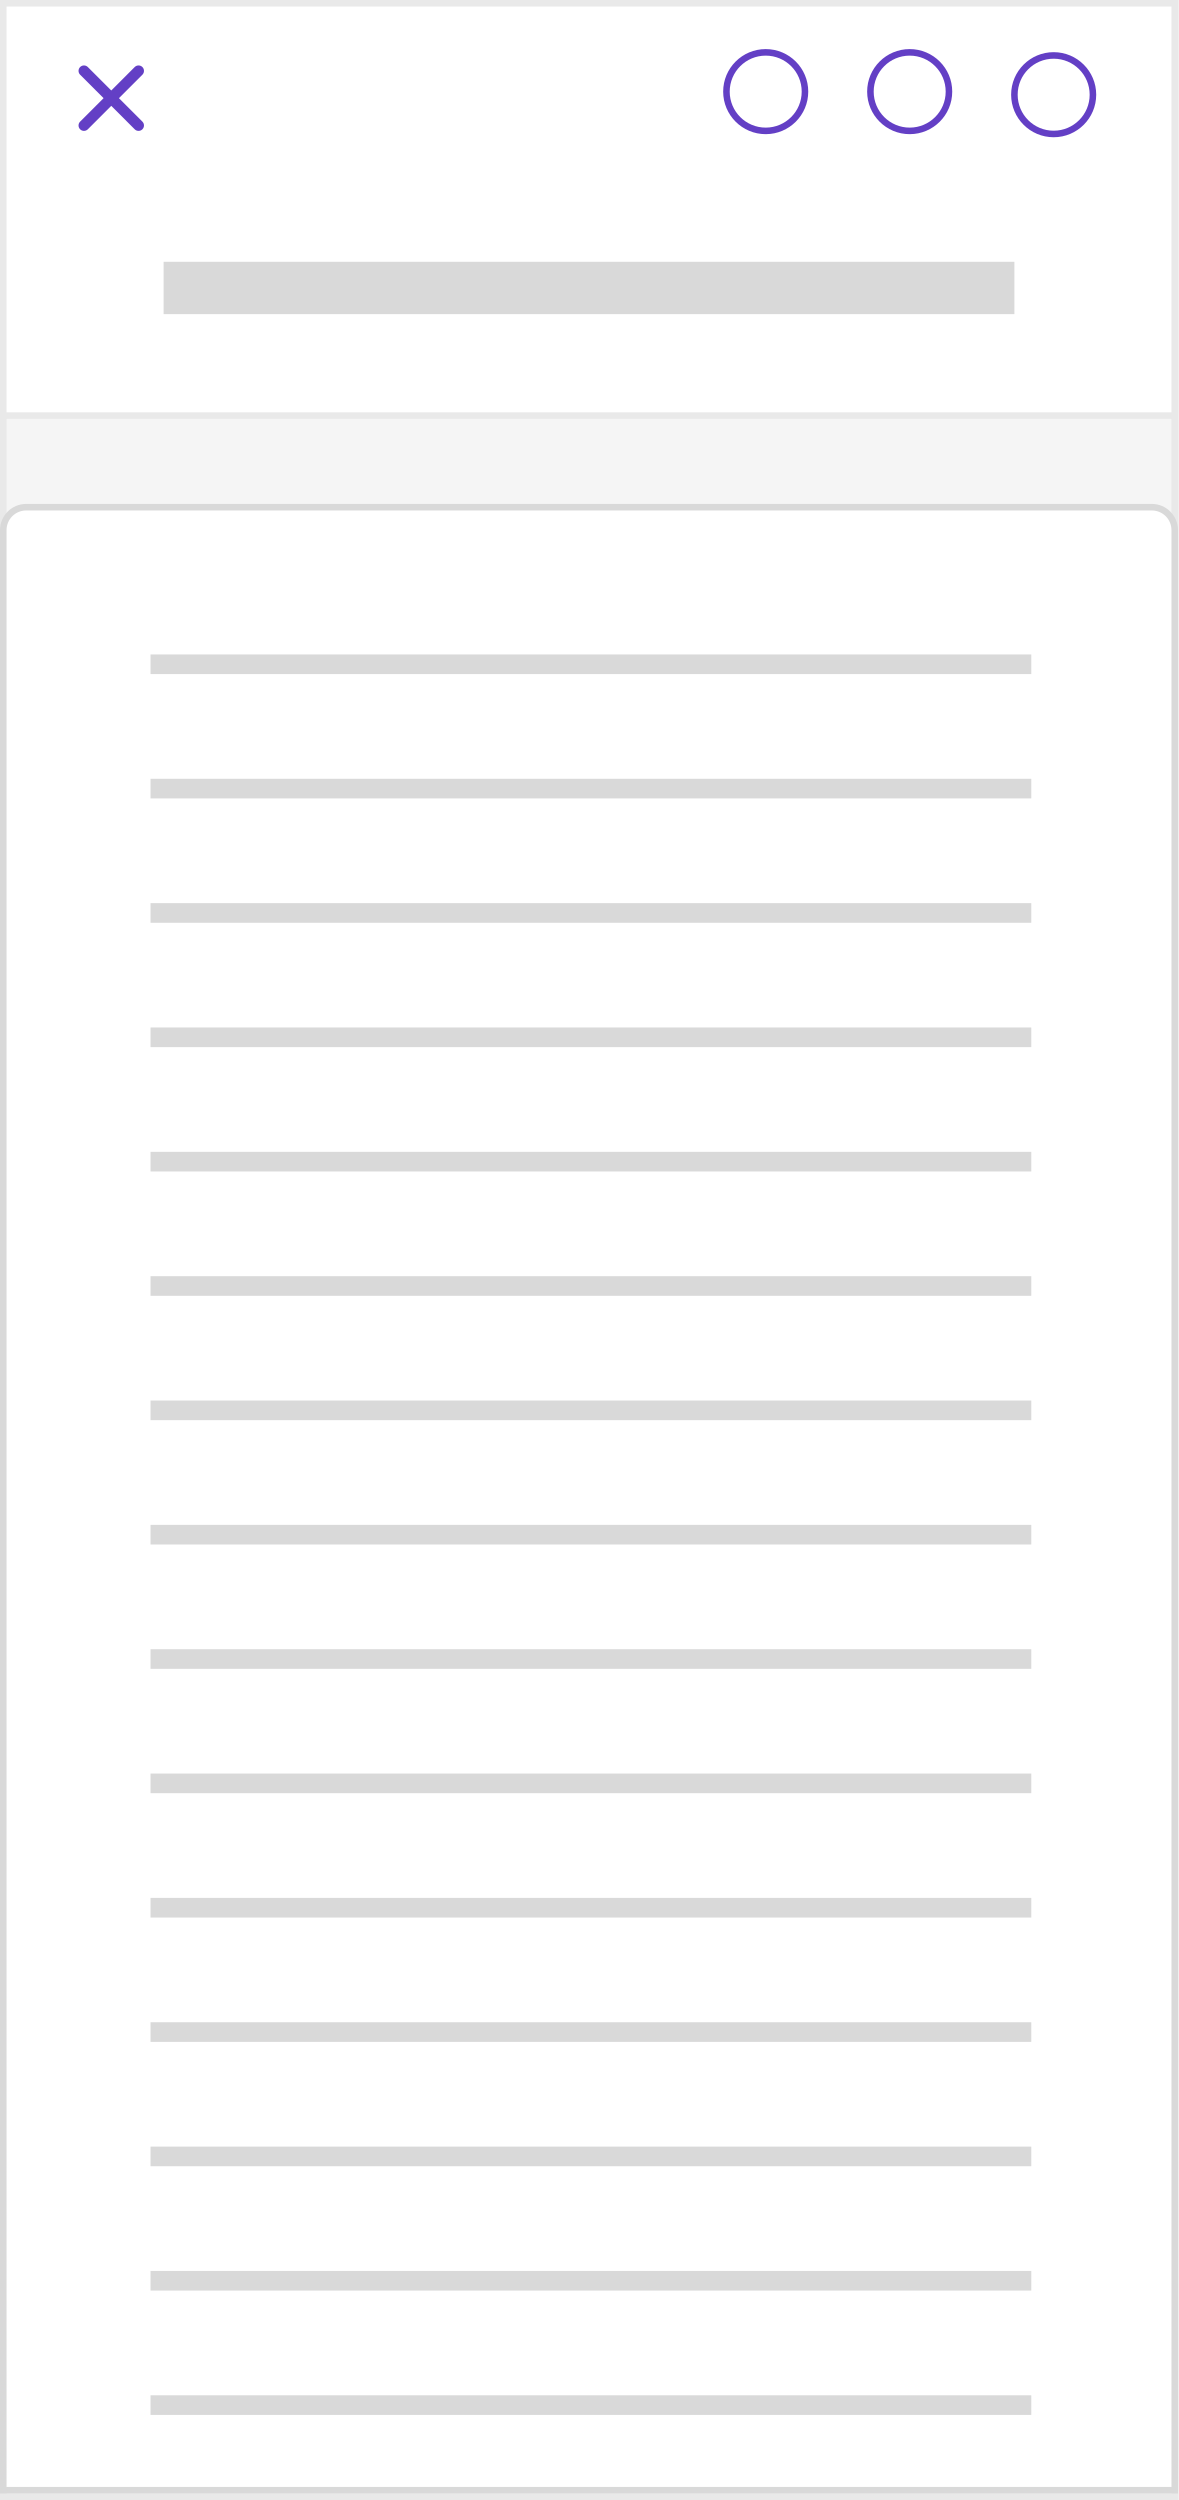
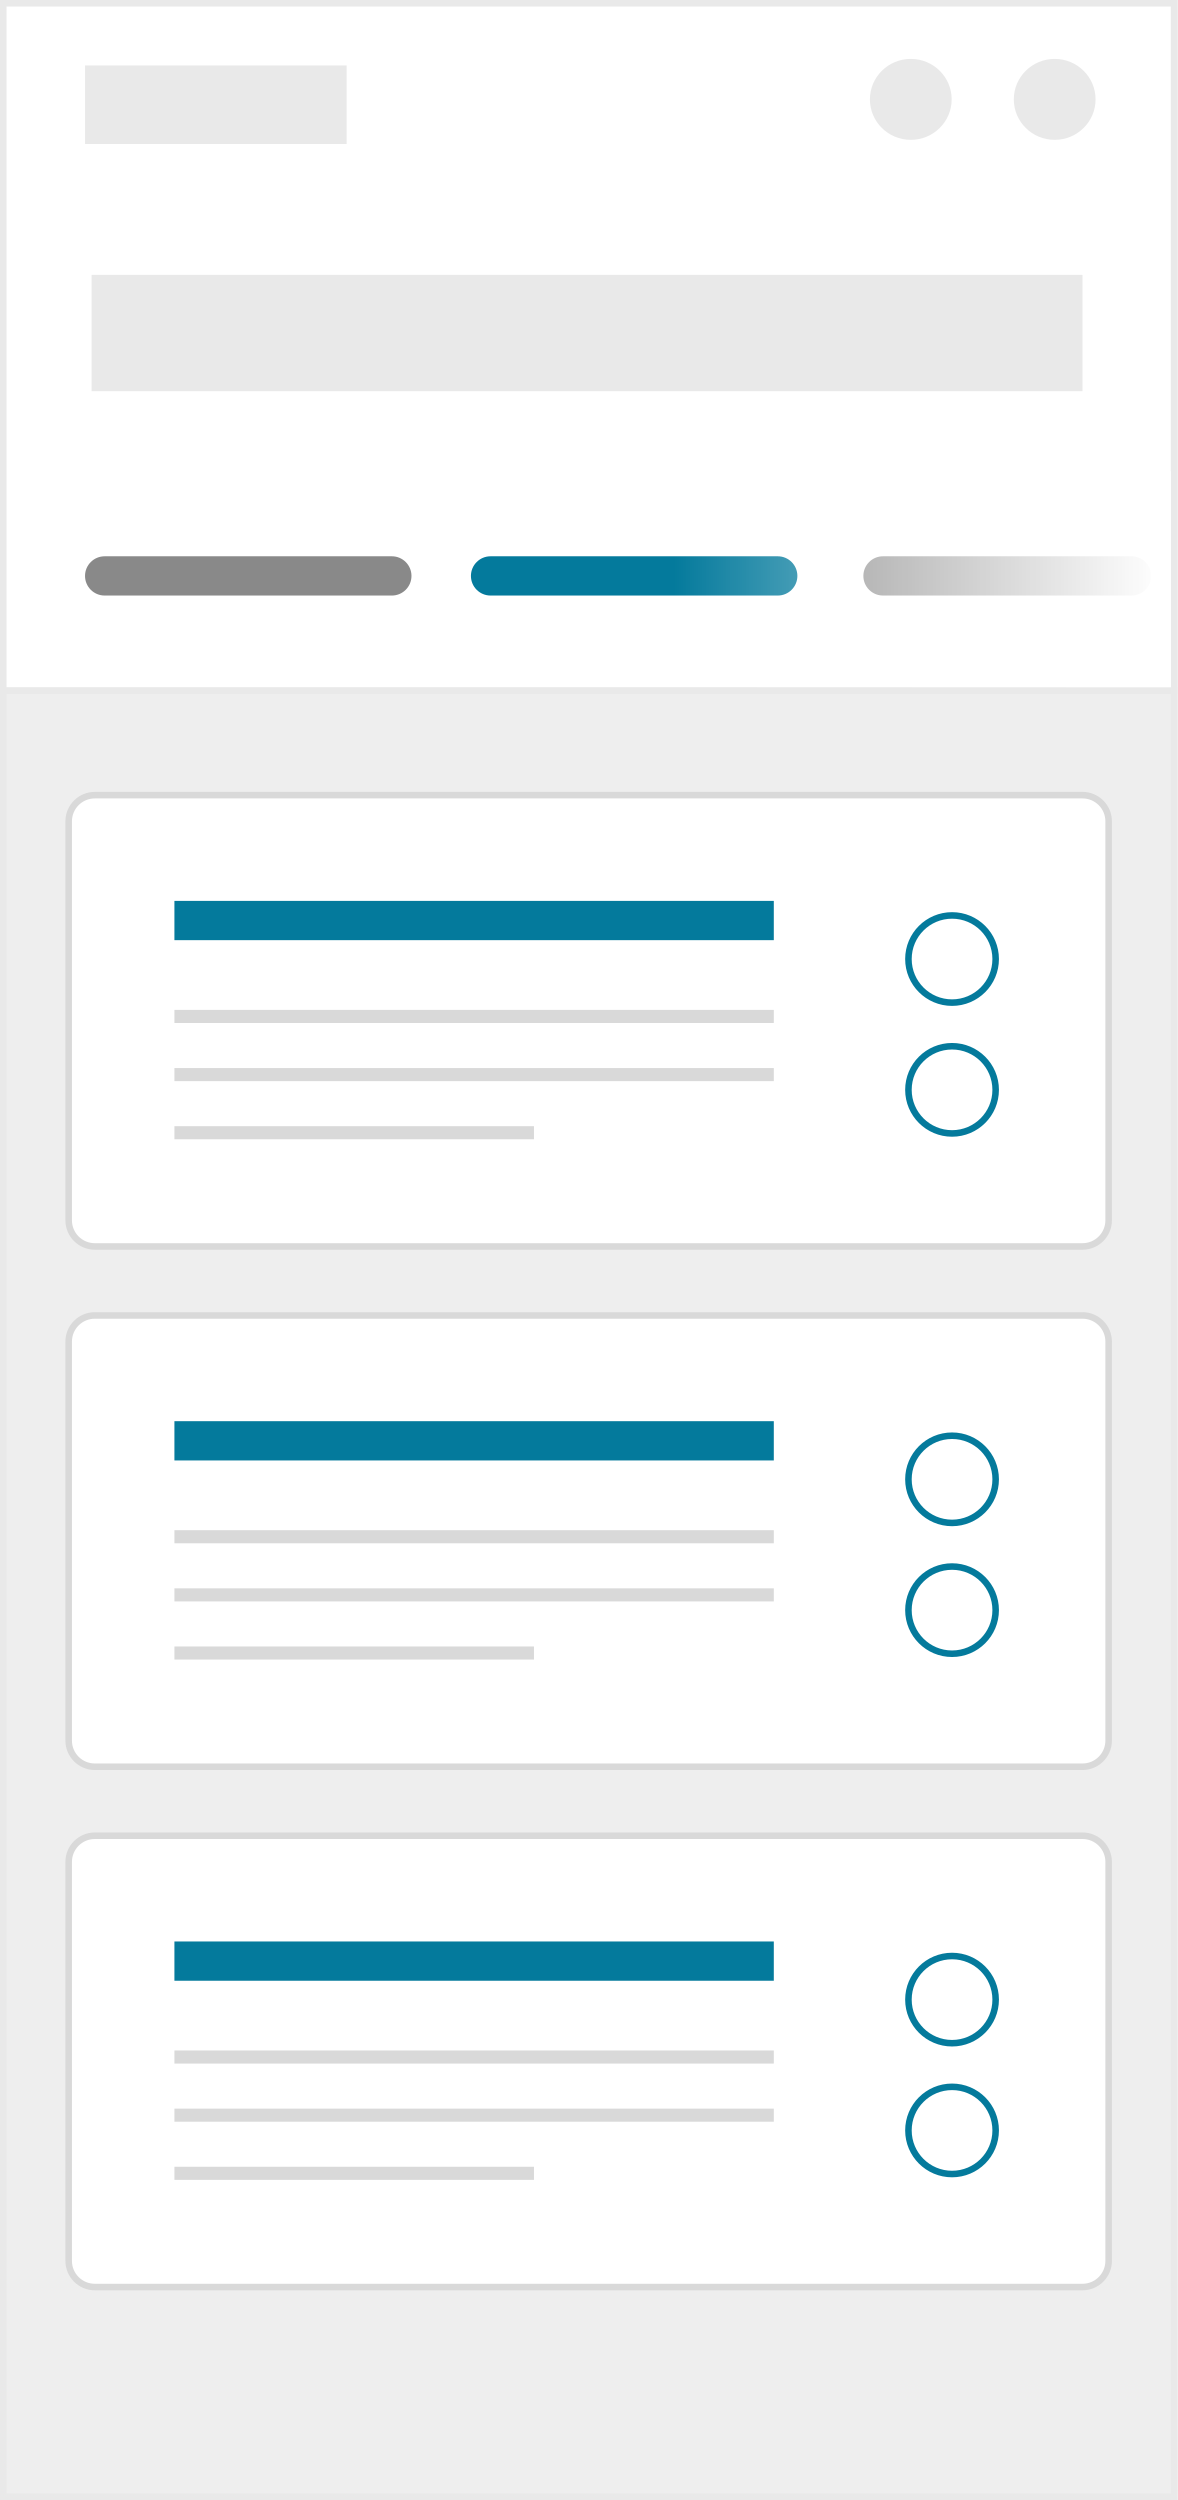
- <svg xmlns="http://www.w3.org/2000/svg" width="180" height="382" viewBox="0 0 180 382">
+ <svg xmlns="http://www.w3.org/2000/svg" width="162" height="344" viewBox="0 0 162 344">
+   <defs>
+     <linearGradient id="navigationsmall02-a" x1="0%" x2="98.038%" y1="37.719%" y2="37.719%">
+       <stop offset="0%" stop-color="#FFF" stop-opacity="0" />
+       <stop offset="100%" stop-color="#FFF" />
+     </linearGradient>
+   </defs>
  <g fill="none" fill-rule="evenodd">
-     <rect width="179" height="320" x=".5" y=".5" fill="#F5F5F5" stroke="#E9E9E9" transform="translate(0 61)" />
-     <path fill="#FFF" stroke="#D9D9D9" d="M0.5,380.5 L179.5,380.5 L179.5,81 C179.5,79.067 177.933,77.5 176,77.5 L4,77.5 C2.067,77.5 0.5,79.067 0.5,81 L0.5,380.5 Z" />
-     <g fill="#D9D9D9" transform="translate(23 100)">
-       <rect width="134.579" height="3" />
-       <rect width="134.579" height="3" y="76" />
-       <rect width="134.579" height="3" y="190" />
-       <rect width="134.579" height="3" y="19" />
-       <rect width="134.579" height="3" y="95" />
-       <rect width="134.579" height="3" y="209" />
-       <rect width="134.579" height="3" y="152" />
-       <rect width="134.579" height="3" y="266" />
-       <rect width="134.579" height="3" y="38" />
-       <rect width="134.579" height="3" y="114" />
-       <rect width="134.579" height="3" y="228" />
-       <rect width="134.579" height="3" y="171" />
-       <rect width="134.579" height="3" y="57" />
-       <rect width="134.579" height="3" y="133" />
-       <rect width="134.579" height="3" y="247" />
+     <g transform="translate(0 94.555)">
+       <rect width="161.1" height="248.545" x=".45" y=".45" fill="#EEE" stroke="#E9E9E9" stroke-width=".9" />
+       <g transform="translate(9 14.408)">
+         <rect width="143.1" height="62.1" x=".45" y=".45" fill="#FFF" stroke="#D9D9D9" stroke-width=".9" rx="3.6" />
+         <ellipse cx="122.002" cy="23" stroke="#047A9C" stroke-width=".9" rx="6.002" ry="6" />
+         <ellipse cx="122.002" cy="41" stroke="#047A9C" stroke-width=".9" rx="6.002" ry="6" />
+         <rect width="82.475" height="5.403" x="15" y="15" fill="#047A9C" />
+         <rect width="82.475" height="1.801" x="15" y="30" fill="#D9D9D9" />
+         <rect width="82.475" height="1.801" x="15" y="38" fill="#D9D9D9" />
+         <rect width="49.475" height="1.801" x="15" y="46" fill="#D9D9D9" />
+       </g>
+       <g transform="translate(9 86)">
+         <rect width="143.1" height="62.1" x=".45" y=".45" fill="#FFF" stroke="#D9D9D9" stroke-width=".9" rx="3.6" />
+         <ellipse cx="122.002" cy="23" stroke="#047A9C" stroke-width=".9" rx="6.002" ry="6" />
+         <ellipse cx="122.002" cy="41" stroke="#047A9C" stroke-width=".9" rx="6.002" ry="6" />
+         <rect width="82.475" height="5.403" x="15" y="15" fill="#047A9C" />
+         <rect width="82.475" height="1.801" x="15" y="30" fill="#D9D9D9" />
+         <rect width="82.475" height="1.801" x="15" y="38" fill="#D9D9D9" />
+         <rect width="49.475" height="1.801" x="15" y="46" fill="#D9D9D9" />
+       </g>
+       <g transform="translate(9 157.592)">
+         <rect width="143.1" height="62.1" x=".45" y=".45" fill="#FFF" stroke="#D9D9D9" stroke-width=".9" rx="3.6" />
+         <ellipse cx="122.002" cy="23" stroke="#047A9C" stroke-width=".9" rx="6.002" ry="6" />
+         <ellipse cx="122.002" cy="41" stroke="#047A9C" stroke-width=".9" rx="6.002" ry="6" />
+         <rect width="82.475" height="5.403" x="15" y="15" fill="#047A9C" />
+         <rect width="82.475" height="1.801" x="15" y="30" fill="#D9D9D9" />
+         <rect width="82.475" height="1.801" x="15" y="38" fill="#D9D9D9" />
+         <rect width="49.475" height="1.801" x="15" y="46" fill="#D9D9D9" />
+       </g>
    </g>
-     <g fill="#FFF">
-       <rect width="179" height="63" x=".5" y=".5" stroke="#E9E9E9" />
-       <circle cx="161" cy="14.471" r="6" stroke="#633FC5" />
-       <circle cx="139" cy="14" r="6" stroke="#633FC5" />
-       <circle cx="117" cy="14" r="6" stroke="#633FC5" />
-     </g>
-     <path fill="#633FC5" d="M18.174,15 L21.757,11.417 C22.081,11.093 22.081,10.567 21.757,10.243 C21.433,9.919 20.907,9.919 20.583,10.243 L17,13.826 L13.418,10.243 C13.094,9.919 12.568,9.919 12.244,10.243 C11.919,10.567 11.919,11.093 12.244,11.417 L15.826,15 L12.244,18.582 C11.919,18.907 11.919,19.432 12.244,19.757 C12.405,19.919 12.618,20 12.83,20 C13.043,20 13.255,19.919 13.418,19.757 L17,16.174 L20.583,19.757 C20.744,19.919 20.957,20 21.169,20 C21.382,20 21.594,19.919 21.757,19.757 C22.081,19.432 22.081,18.907 21.757,18.582 L18.174,15 Z" />
-     <rect width="130" height="8" x="25" y="40" fill="#D9D9D9" />
+     <rect width="161.1" height="94.555" x=".45" y=".45" fill="#FFF" stroke="#E9E9E9" stroke-width=".9" />
+     <ellipse cx="145.125" cy="13.674" fill="#E9E9E9" rx="5.625" ry="5.569" />
+     <ellipse cx="125.325" cy="13.674" fill="#E9E9E9" rx="5.625" ry="5.569" />
+     <rect width="136.35" height="16.002" x="12.6" y="37.822" fill="#E9E9E9" />
+     <rect width="44.919" height="5.403" x="11.7" y="76.545" fill="#898989" rx="2.702" />
+     <rect width="44.919" height="5.403" x="64.8" y="76.545" fill="#047A9C" rx="2.702" />
+     <rect width="39.6" height="5.403" x="118.8" y="76.545" fill="#898989" rx="2.702" />
+     <rect width="36" height="10.806" x="11.7" y="9.005" fill="#E9E9E9" />
+     <rect width="68.4" height="29.717" x="92.7" y="64.838" fill="url(#navigationsmall02-a)" />
  </g>
</svg>
